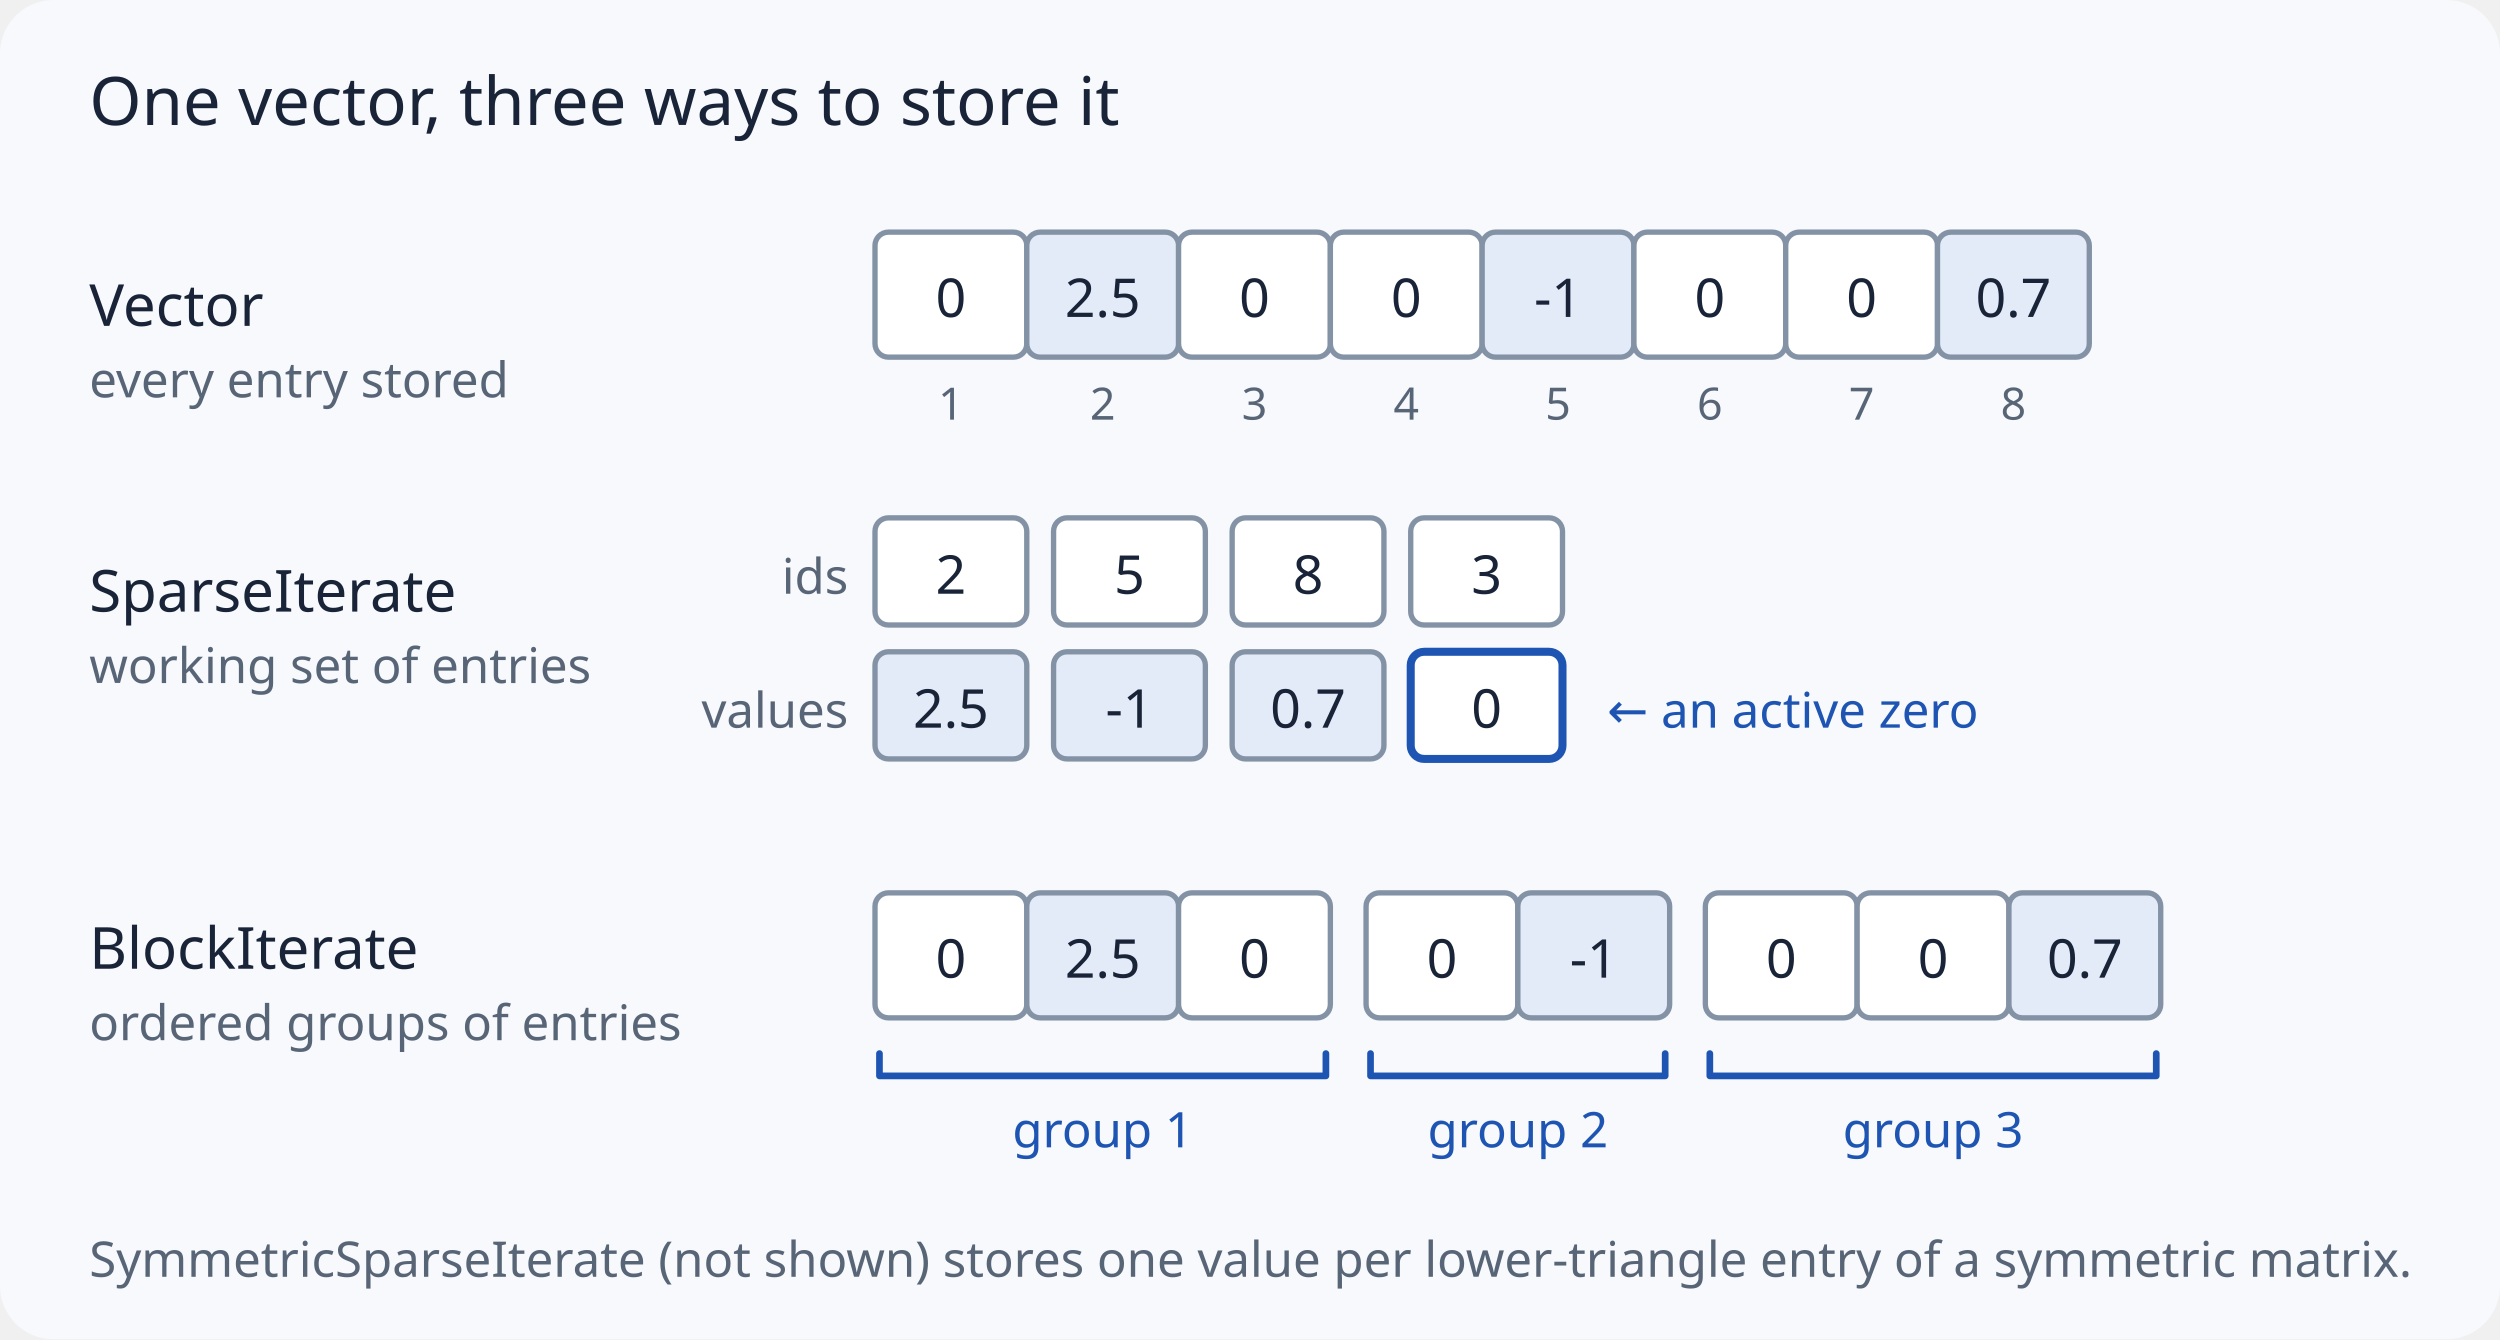
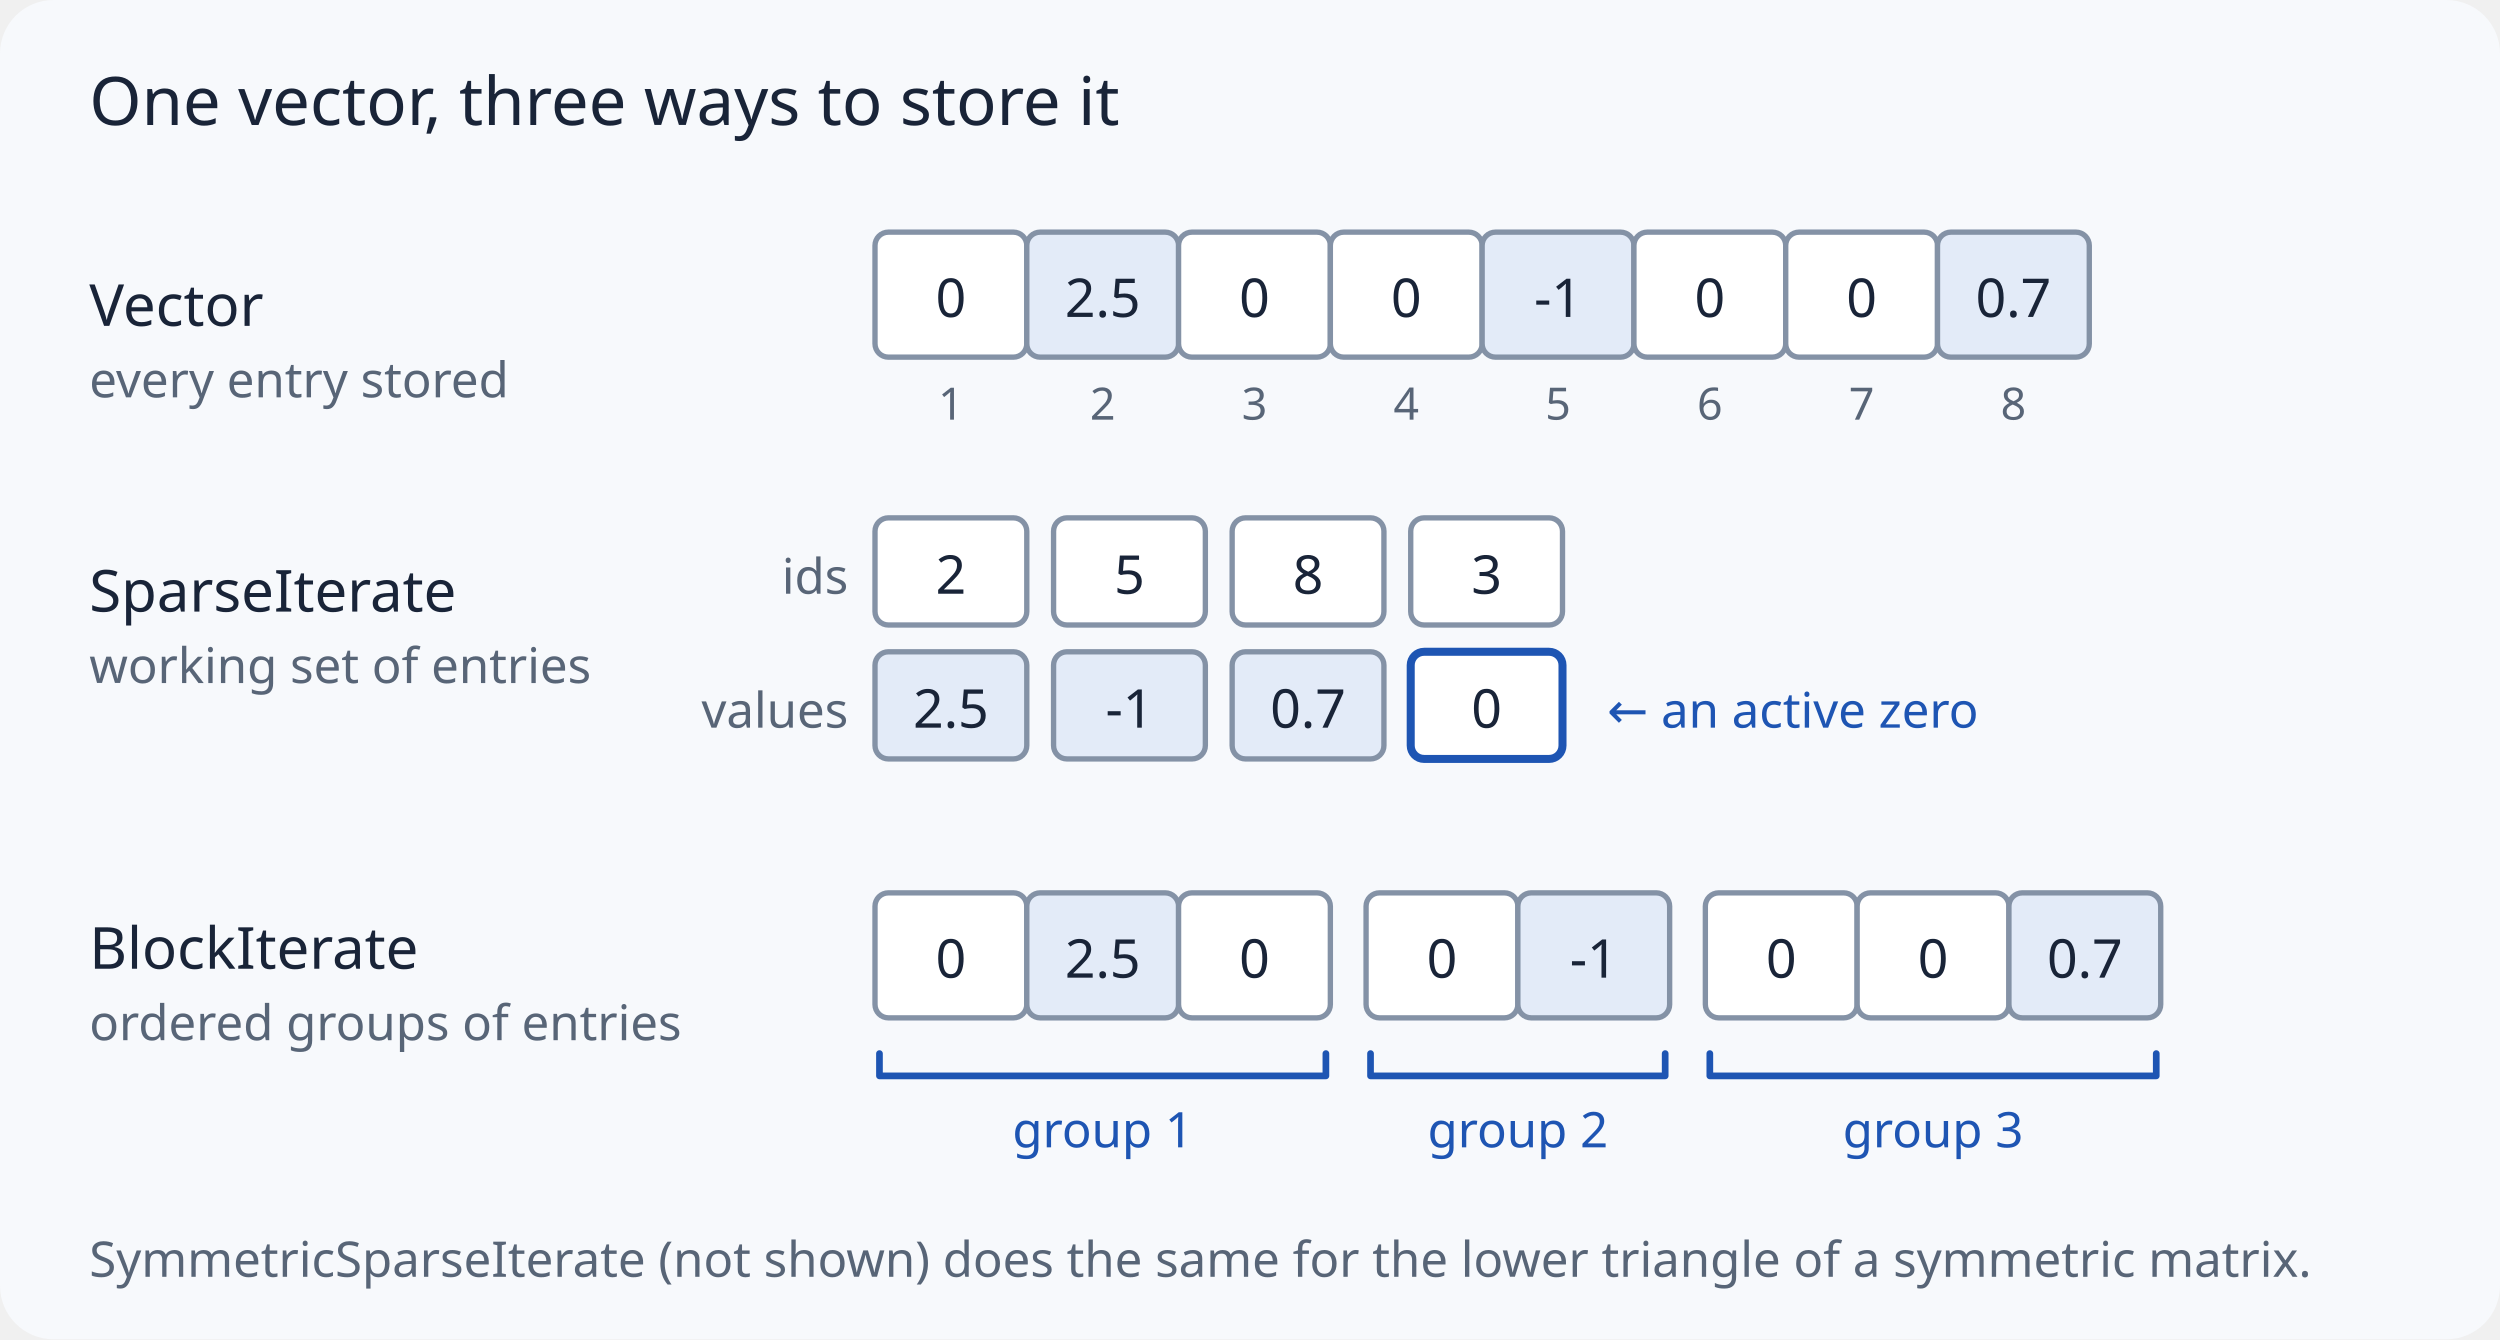
<svg xmlns="http://www.w3.org/2000/svg" viewBox="0 0 560 300" role="img" aria-labelledby="title description">
  <rect width="560" height="300" rx="12" fill="#f7f9fc" />
  <g font-family="system-ui, sans-serif" font-size="14" fill="#192438" stroke-linecap="round" stroke-linejoin="round">
    <text x="20.0" y="28.0" fill="#192438" text-anchor="start" font-size="15">One vector, three ways to store it</text>
    <text x="20.0" y="73.0" fill="#192438" text-anchor="start" font-size="13">Vector</text>
    <text x="20.0" y="89.0" fill="#586577" text-anchor="start" font-size="11">every entry stored</text>
    <rect x="196.0" y="52.0" width="34.0" height="28.0" fill="#ffffff" stroke="#8492a6" stroke-width="1.2" rx="3" />
    <text x="213.0" y="71.0" fill="#192438" text-anchor="middle" font-size="12">0</text>
    <text x="213.0" y="94.0" fill="#586577" text-anchor="middle" font-size="10">1</text>
    <rect x="230.0" y="52.0" width="34.0" height="28.0" fill="#e3ebf8" stroke="#8492a6" stroke-width="1.2" rx="3" />
    <text x="247.0" y="71.0" fill="#192438" text-anchor="middle" font-size="12">2.5</text>
    <text x="247.0" y="94.0" fill="#586577" text-anchor="middle" font-size="10">2</text>
    <rect x="264.0" y="52.0" width="34.0" height="28.0" fill="#ffffff" stroke="#8492a6" stroke-width="1.2" rx="3" />
    <text x="281.0" y="71.0" fill="#192438" text-anchor="middle" font-size="12">0</text>
    <text x="281.0" y="94.0" fill="#586577" text-anchor="middle" font-size="10">3</text>
    <rect x="298.0" y="52.0" width="34.0" height="28.0" fill="#ffffff" stroke="#8492a6" stroke-width="1.2" rx="3" />
    <text x="315.0" y="71.0" fill="#192438" text-anchor="middle" font-size="12">0</text>
    <text x="315.0" y="94.0" fill="#586577" text-anchor="middle" font-size="10">4</text>
    <rect x="332.0" y="52.0" width="34.0" height="28.0" fill="#e3ebf8" stroke="#8492a6" stroke-width="1.2" rx="3" />
    <text x="349.0" y="71.0" fill="#192438" text-anchor="middle" font-size="12">-1</text>
    <text x="349.0" y="94.0" fill="#586577" text-anchor="middle" font-size="10">5</text>
    <rect x="366.0" y="52.0" width="34.0" height="28.0" fill="#ffffff" stroke="#8492a6" stroke-width="1.2" rx="3" />
    <text x="383.0" y="71.0" fill="#192438" text-anchor="middle" font-size="12">0</text>
    <text x="383.0" y="94.0" fill="#586577" text-anchor="middle" font-size="10">6</text>
    <rect x="400.0" y="52.0" width="34.0" height="28.0" fill="#ffffff" stroke="#8492a6" stroke-width="1.2" rx="3" />
    <text x="417.0" y="71.0" fill="#192438" text-anchor="middle" font-size="12">0</text>
    <text x="417.0" y="94.0" fill="#586577" text-anchor="middle" font-size="10">7</text>
    <rect x="434.0" y="52.0" width="34.0" height="28.0" fill="#e3ebf8" stroke="#8492a6" stroke-width="1.2" rx="3" />
    <text x="451.0" y="71.0" fill="#192438" text-anchor="middle" font-size="12">0.7</text>
    <text x="451.0" y="94.0" fill="#586577" text-anchor="middle" font-size="10">8</text>
    <text x="20.0" y="137.0" fill="#192438" text-anchor="start" font-size="13">SparseIterate</text>
    <text x="20.0" y="153.0" fill="#586577" text-anchor="start" font-size="11">working set of entries</text>
    <text x="190.0" y="133.0" fill="#586577" text-anchor="end" font-size="11">ids</text>
    <text x="190.0" y="163.0" fill="#586577" text-anchor="end" font-size="11">values</text>
    <rect x="196.0" y="116.0" width="34.0" height="24.0" fill="#ffffff" stroke="#8492a6" stroke-width="1.2" rx="3" />
    <text x="213.0" y="133.0" fill="#192438" text-anchor="middle" font-size="12">2</text>
    <rect x="196.0" y="146.0" width="34.0" height="24.0" fill="#e3ebf8" stroke="#8492a6" stroke-width="1.2" rx="3" />
    <text x="213.0" y="163.0" fill="#192438" text-anchor="middle" font-size="12">2.5</text>
    <rect x="236.0" y="116.0" width="34.0" height="24.0" fill="#ffffff" stroke="#8492a6" stroke-width="1.2" rx="3" />
    <text x="253.0" y="133.0" fill="#192438" text-anchor="middle" font-size="12">5</text>
    <rect x="236.0" y="146.0" width="34.0" height="24.0" fill="#e3ebf8" stroke="#8492a6" stroke-width="1.2" rx="3" />
    <text x="253.0" y="163.0" fill="#192438" text-anchor="middle" font-size="12">-1</text>
    <rect x="276.0" y="116.0" width="34.0" height="24.0" fill="#ffffff" stroke="#8492a6" stroke-width="1.2" rx="3" />
    <text x="293.0" y="133.0" fill="#192438" text-anchor="middle" font-size="12">8</text>
    <rect x="276.0" y="146.0" width="34.0" height="24.0" fill="#e3ebf8" stroke="#8492a6" stroke-width="1.2" rx="3" />
    <text x="293.0" y="163.0" fill="#192438" text-anchor="middle" font-size="12">0.7</text>
    <rect x="316.0" y="116.0" width="34.0" height="24.0" fill="#ffffff" stroke="#8492a6" stroke-width="1.2" rx="3" />
    <text x="333.0" y="133.0" fill="#192438" text-anchor="middle" font-size="12">3</text>
    <rect x="316.0" y="146.0" width="34.0" height="24.0" fill="#ffffff" stroke="#1e55b3" stroke-width="1.8" rx="3" />
    <text x="333.0" y="163.0" fill="#192438" text-anchor="middle" font-size="12">0</text>
    <text x="360.0" y="163.0" fill="#1e55b3" text-anchor="start" font-size="11">← an active zero</text>
    <text x="20.0" y="217.0" fill="#192438" text-anchor="start" font-size="13">BlockIterate</text>
    <text x="20.0" y="233.0" fill="#586577" text-anchor="start" font-size="11">ordered groups of entries</text>
    <rect x="196.0" y="200.0" width="34.0" height="28.0" fill="#ffffff" stroke="#8492a6" stroke-width="1.2" rx="3" />
    <text x="213.0" y="219.0" fill="#192438" text-anchor="middle" font-size="12">0</text>
    <rect x="230.0" y="200.0" width="34.0" height="28.0" fill="#e3ebf8" stroke="#8492a6" stroke-width="1.2" rx="3" />
    <text x="247.0" y="219.0" fill="#192438" text-anchor="middle" font-size="12">2.5</text>
    <rect x="264.0" y="200.0" width="34.0" height="28.0" fill="#ffffff" stroke="#8492a6" stroke-width="1.2" rx="3" />
    <text x="281.0" y="219.0" fill="#192438" text-anchor="middle" font-size="12">0</text>
    <polyline points="197.00,236.00 197.00,241.00 297.00,241.00 297.00,236.00" fill="none" stroke="#1e55b3" stroke-width="1.5" />
    <text x="247.0" y="257.0" fill="#1e55b3" text-anchor="middle" font-size="11">group 1</text>
    <rect x="306.0" y="200.0" width="34.0" height="28.0" fill="#ffffff" stroke="#8492a6" stroke-width="1.2" rx="3" />
    <text x="323.0" y="219.0" fill="#192438" text-anchor="middle" font-size="12">0</text>
    <rect x="340.0" y="200.0" width="34.0" height="28.0" fill="#e3ebf8" stroke="#8492a6" stroke-width="1.2" rx="3" />
    <text x="357.0" y="219.0" fill="#192438" text-anchor="middle" font-size="12">-1</text>
    <polyline points="307.00,236.00 307.00,241.00 373.00,241.00 373.00,236.00" fill="none" stroke="#1e55b3" stroke-width="1.5" />
    <text x="340.0" y="257.0" fill="#1e55b3" text-anchor="middle" font-size="11">group 2</text>
    <rect x="382.0" y="200.0" width="34.0" height="28.0" fill="#ffffff" stroke="#8492a6" stroke-width="1.2" rx="3" />
    <text x="399.0" y="219.0" fill="#192438" text-anchor="middle" font-size="12">0</text>
    <rect x="416.0" y="200.0" width="34.0" height="28.0" fill="#ffffff" stroke="#8492a6" stroke-width="1.2" rx="3" />
    <text x="433.0" y="219.0" fill="#192438" text-anchor="middle" font-size="12">0</text>
    <rect x="450.0" y="200.0" width="34.0" height="28.0" fill="#e3ebf8" stroke="#8492a6" stroke-width="1.2" rx="3" />
    <text x="467.0" y="219.0" fill="#192438" text-anchor="middle" font-size="12">0.7</text>
    <polyline points="383.00,236.00 383.00,241.00 483.00,241.00 483.00,236.00" fill="none" stroke="#1e55b3" stroke-width="1.5" />
    <text x="433.0" y="257.0" fill="#1e55b3" text-anchor="middle" font-size="11">group 3</text>
-     <text x="20.0" y="286.0" fill="#586577" text-anchor="start" font-size="11">SymmetricSparseIterate (not shown) stores one value per lower-triangle entry of a symmetric matrix.</text>
+     <text x="20.0" y="286.0" fill="#586577" text-anchor="start" font-size="11">SymmetricSparseIterate (not shown) does the same for the lower triangle of a symmetric matrix.</text>
  </g>
</svg>
